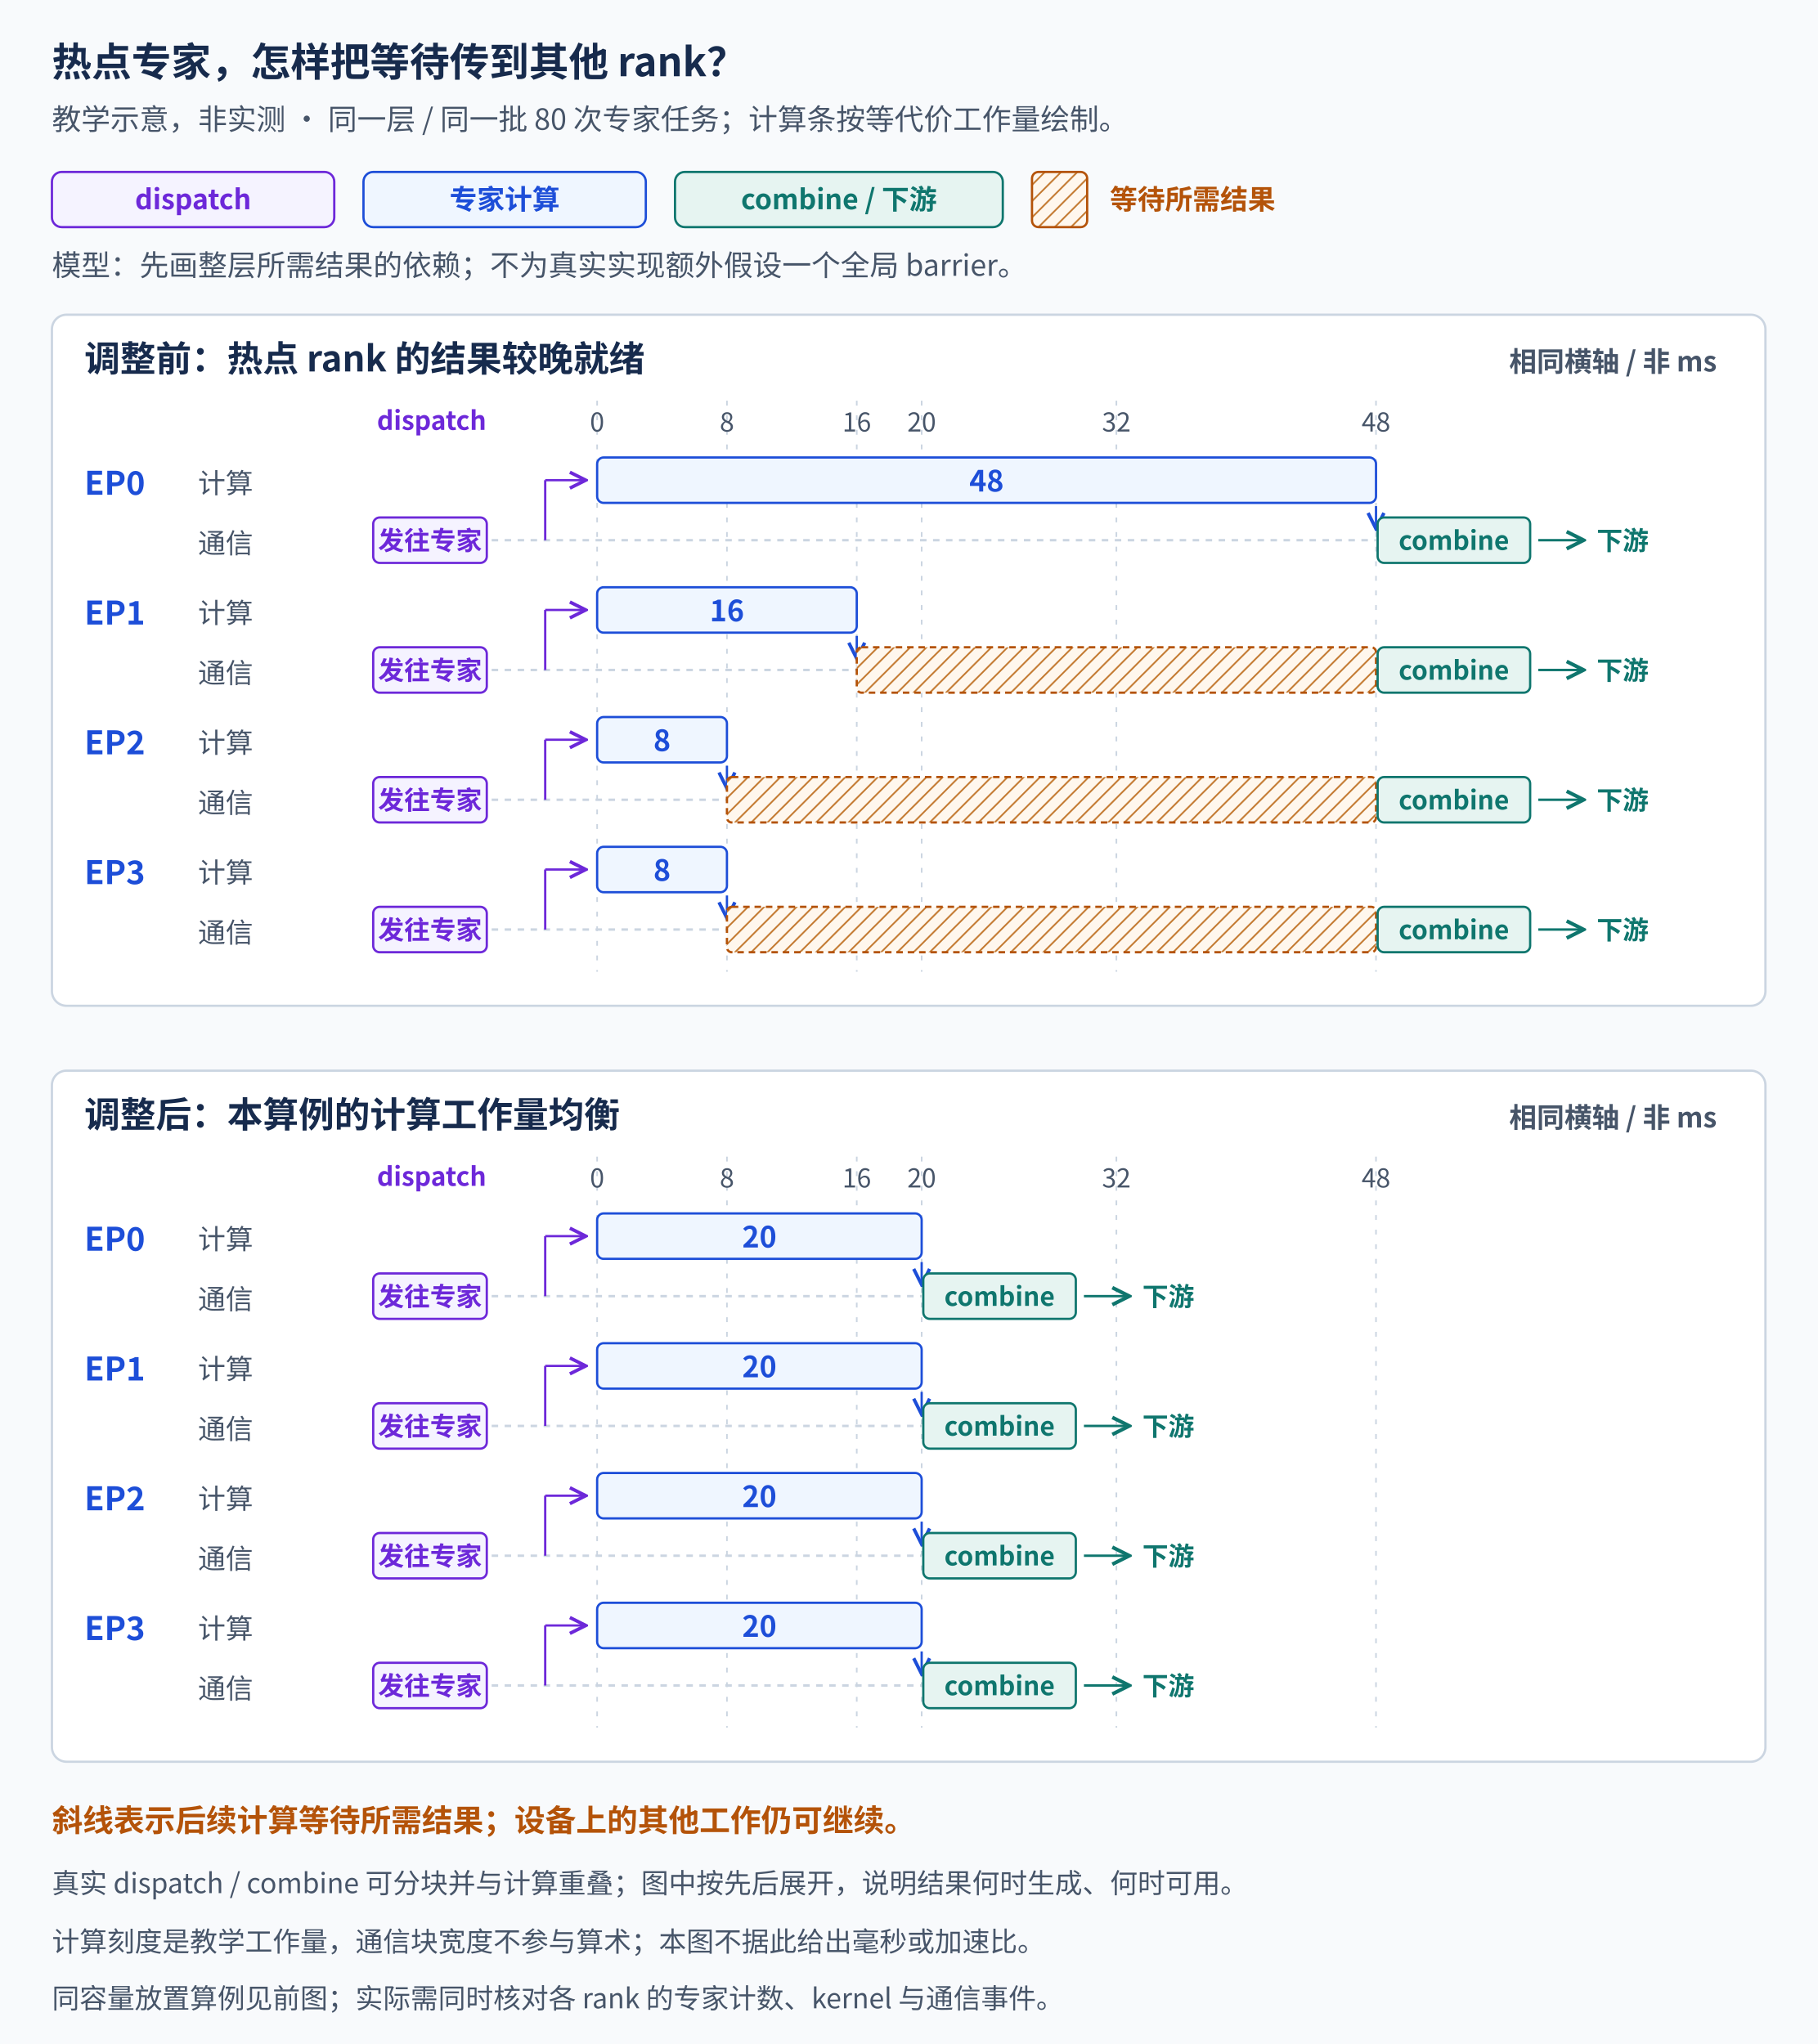
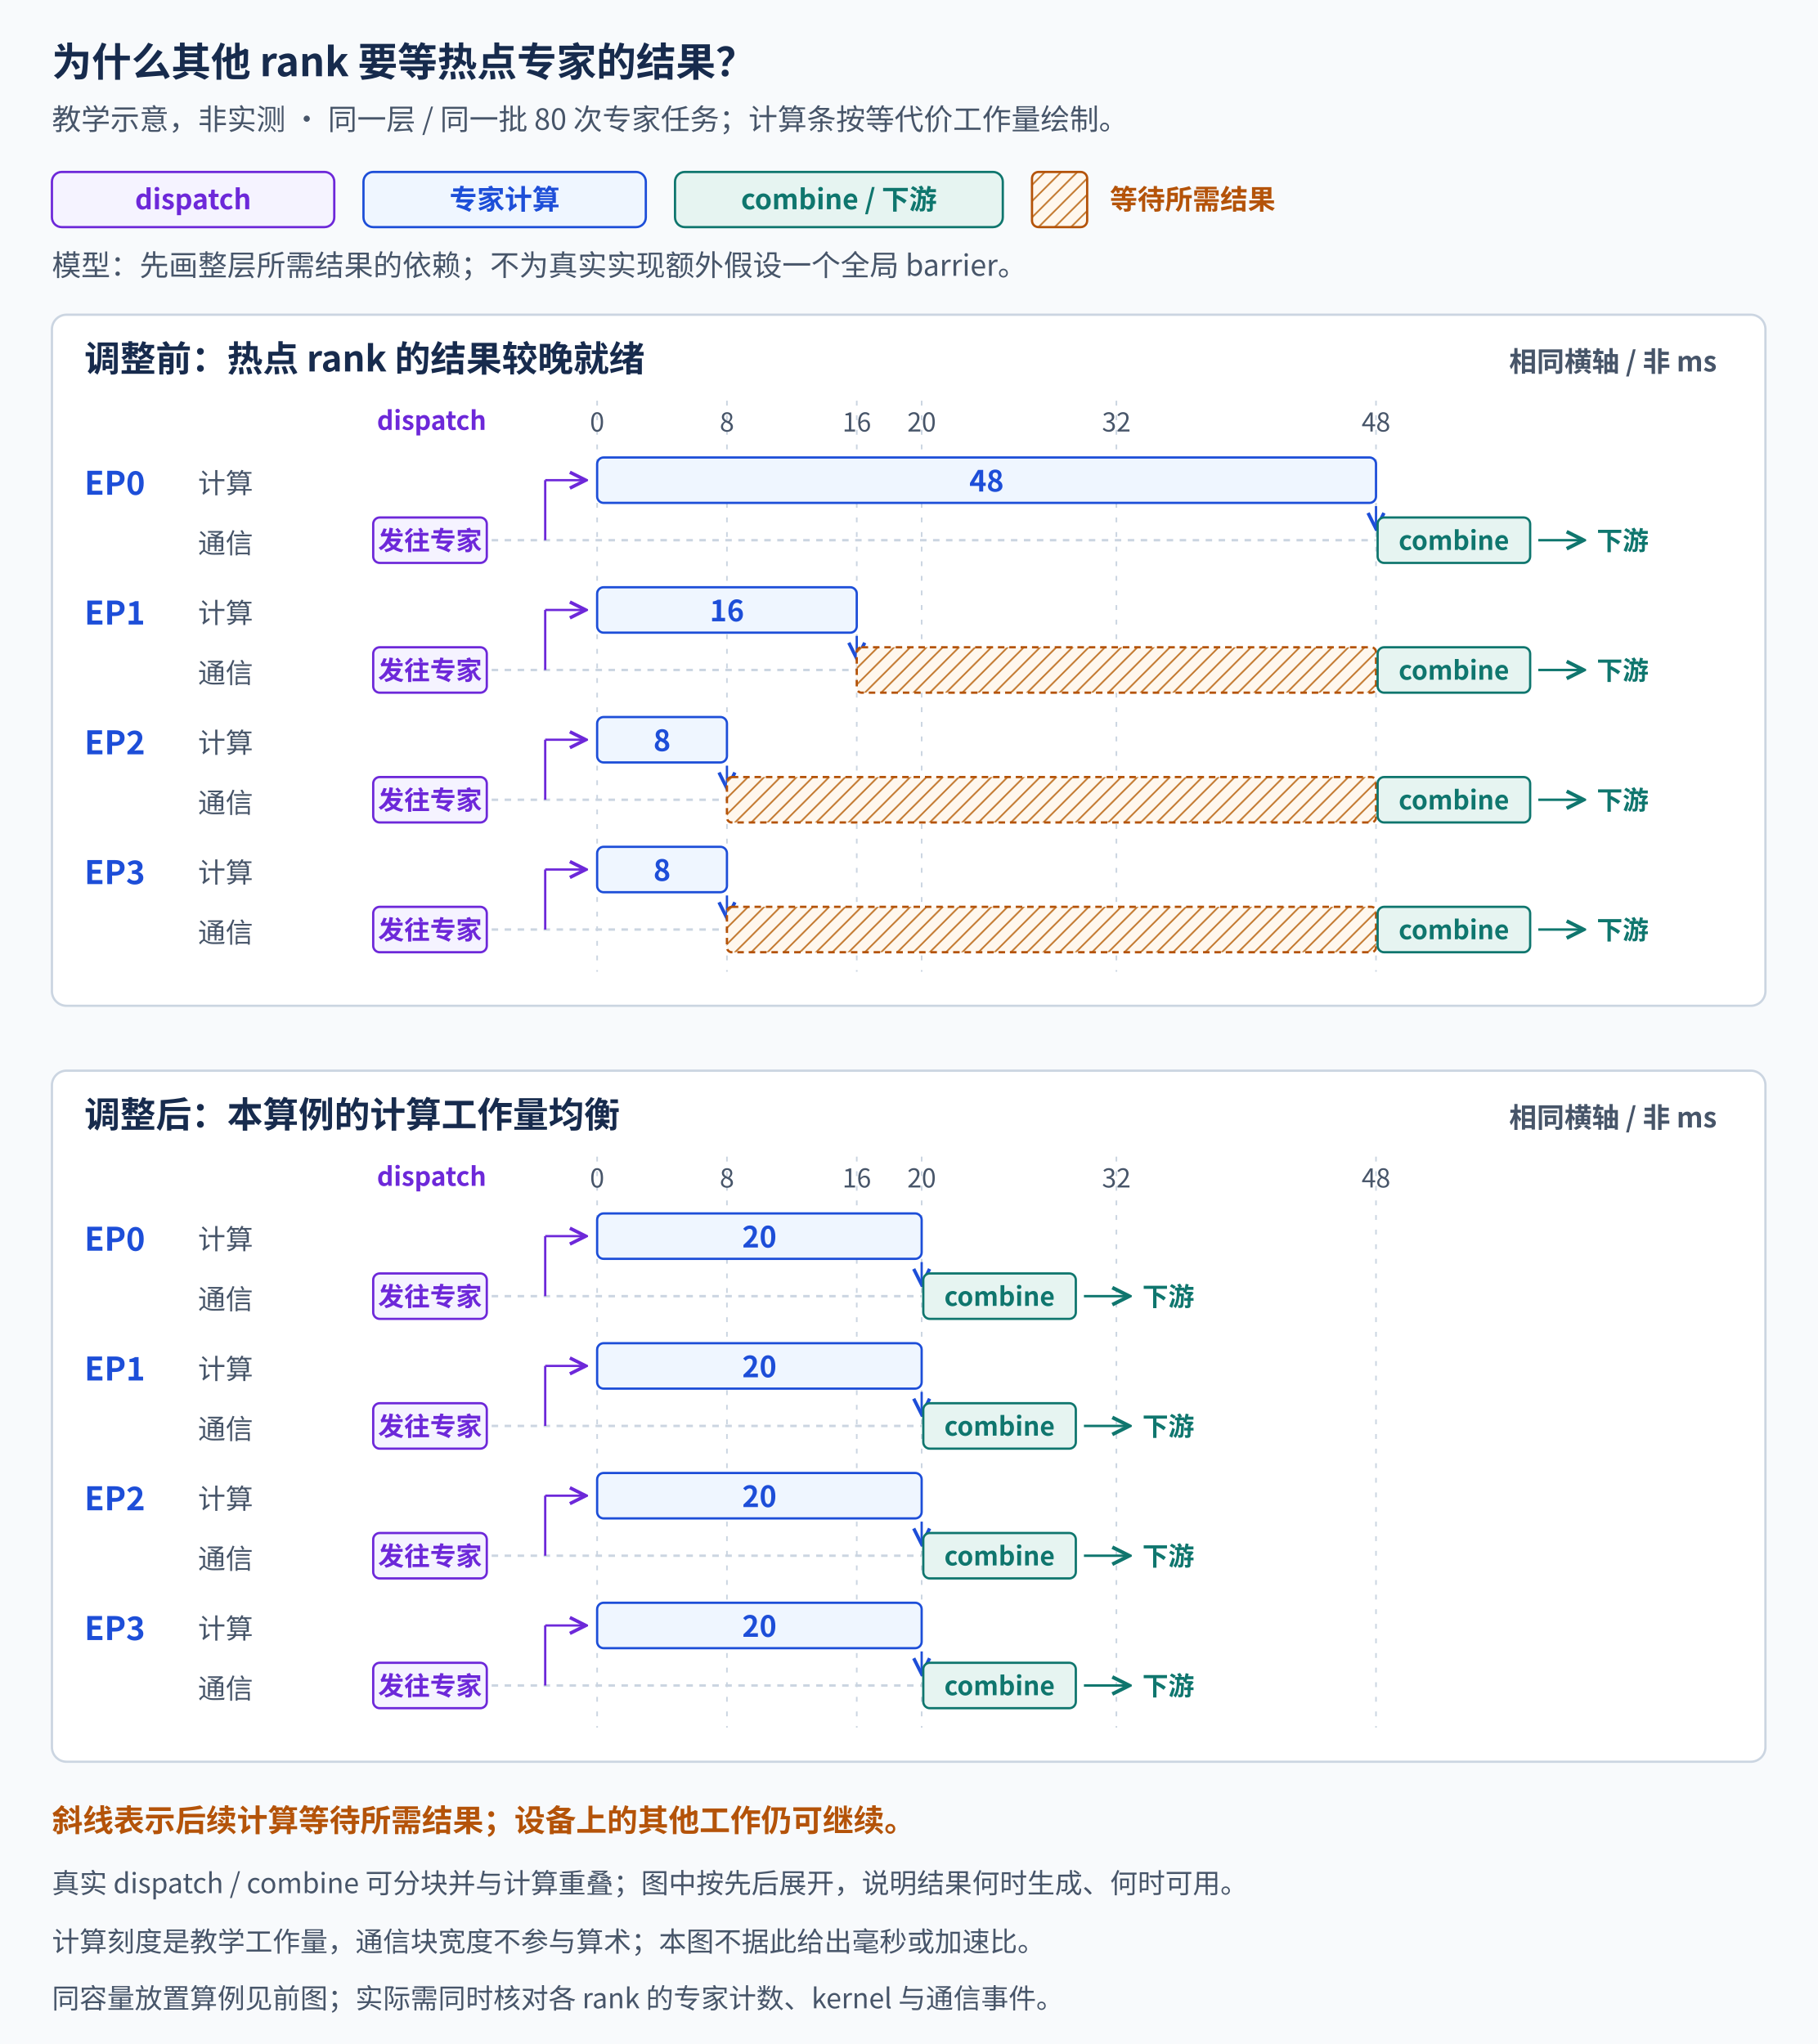
<svg xmlns="http://www.w3.org/2000/svg" width="1120" height="1260" viewBox="0 0 1120 1260" role="img" aria-labelledby="title desc">
  <defs>
    <style>text{font-family:-apple-system,BlinkMacSystemFont,"PingFang SC","Microsoft YaHei","Noto Sans CJK SC",sans-serif}</style>
    <marker id="arrow" markerWidth="9" markerHeight="9" refX="8" refY="4.5" orient="auto">
      <path d="M1 1L8 4.5L1 8" fill="none" stroke="context-stroke" stroke-width="1.5" />
    </marker>
    <pattern id="wait" width="10" height="10" patternUnits="userSpaceOnUse">
      <rect width="10" height="10" fill="#fff7ed" />
      <path d="M-3 3L3 -3M0 10L10 0M7 13L13 7" stroke="#c2772c" stroke-width="1" />
    </pattern>
  </defs>
  <rect x="0" y="0" width="1120" height="1260" rx="0" fill="#f8fafc" stroke="#f8fafc" stroke-width="1.4" />
-   <text x="32" y="47" font-size="24.5" fill="#172b4d" font-weight="700">热点专家，怎样把等待传到其他 rank？</text>
+   <text x="32" y="47" font-size="24.5" fill="#172b4d" font-weight="700">为什么其他 rank 要等热点专家的结果？</text>
  <text x="32" y="80" font-size="18" fill="#475569" font-weight="400">教学示意，非实测 · 同一层 / 同一批 80 次专家任务；计算条按等代价工作量绘制。</text>
  <rect x="32" y="106" width="174" height="34" rx="6" fill="#f5f3ff" stroke="#6d28d9" stroke-width="1.4" />
  <text x="119.0" y="129" font-size="17" fill="#6d28d9" font-weight="600" text-anchor="middle">dispatch</text>
  <rect x="224" y="106" width="174" height="34" rx="6" fill="#eff6ff" stroke="#1d4ed8" stroke-width="1.4" />
  <text x="311.0" y="129" font-size="17" fill="#1d4ed8" font-weight="600" text-anchor="middle">专家计算</text>
  <rect x="416" y="106" width="202" height="34" rx="6" fill="#e6f4f1" stroke="#0f766e" stroke-width="1.4" />
  <text x="517.0" y="129" font-size="17" fill="#0f766e" font-weight="600" text-anchor="middle">combine / 下游</text>
  <rect x="636" y="106" width="34" height="34" rx="4" fill="url(#wait)" stroke="#b45309" stroke-width="1.4" />
  <text x="684" y="129" font-size="17" fill="#b45309" font-weight="600">等待所需结果</text>
  <text x="32" y="170" font-size="18" fill="#475569" font-weight="400">模型：先画整层所需结果的依赖；不为真实实现额外假设一个全局 barrier。</text>
  <rect x="32" y="194" width="1056" height="426" rx="9" fill="#ffffff" stroke="#cbd5e1" stroke-width="1.4" />
  <text x="52" y="229" font-size="22" fill="#172b4d" font-weight="700">调整前：热点 rank 的结果较晚就绪</text>
  <text x="1058" y="229" font-size="17" fill="#475569" font-weight="600" text-anchor="end">相同横轴 / 非 ms</text>
  <path d="M368 247L368 599" fill="none" stroke="#cbd5e1" stroke-width="1" stroke-dasharray="3 6" />
  <text x="368" y="266" font-size="16" fill="#475569" font-weight="400" text-anchor="middle">0</text>
  <path d="M448 247L448 599" fill="none" stroke="#cbd5e1" stroke-width="1" stroke-dasharray="3 6" />
  <text x="448" y="266" font-size="16" fill="#475569" font-weight="400" text-anchor="middle">8</text>
  <path d="M528 247L528 599" fill="none" stroke="#cbd5e1" stroke-width="1" stroke-dasharray="3 6" />
  <text x="528" y="266" font-size="16" fill="#475569" font-weight="400" text-anchor="middle">16</text>
  <path d="M568 247L568 599" fill="none" stroke="#cbd5e1" stroke-width="1" stroke-dasharray="3 6" />
  <text x="568" y="266" font-size="16" fill="#475569" font-weight="400" text-anchor="middle">20</text>
  <path d="M688 247L688 599" fill="none" stroke="#cbd5e1" stroke-width="1" stroke-dasharray="3 6" />
  <text x="688" y="266" font-size="16" fill="#475569" font-weight="400" text-anchor="middle">32</text>
  <path d="M848 247L848 599" fill="none" stroke="#cbd5e1" stroke-width="1" stroke-dasharray="3 6" />
  <text x="848" y="266" font-size="16" fill="#475569" font-weight="400" text-anchor="middle">48</text>
  <text x="266" y="265" font-size="16" fill="#6d28d9" font-weight="600" text-anchor="middle">dispatch</text>
  <text x="52" y="305" font-size="20" fill="#1d4ed8" font-weight="700">EP0</text>
  <text x="122" y="304" font-size="17" fill="#475569" font-weight="400">计算</text>
  <text x="122" y="341" font-size="17" fill="#475569" font-weight="400">通信</text>
  <rect x="368" y="282" width="480" height="28" rx="4" fill="#eff6ff" stroke="#1d4ed8" stroke-width="1.4" />
  <text x="608.0" y="303" font-size="18" fill="#1d4ed8" font-weight="700" text-anchor="middle">48</text>
  <rect x="230" y="319" width="70" height="28" rx="4" fill="#f5f3ff" stroke="#6d28d9" stroke-width="1.4" />
  <text x="265" y="339" font-size="16" fill="#6d28d9" font-weight="600" text-anchor="middle">发往专家</text>
  <path d="M303 333L848 333" fill="none" stroke="#cbd5e1" stroke-width="1.5" stroke-dasharray="4 4" />
  <path d="M336 333L336 296" fill="none" stroke="#6d28d9" stroke-width="1.4" />
  <path d="M336 296L361 296" fill="none" stroke="#6d28d9" stroke-width="1.4" marker-end="url(#arrow)" />
  <path d="M848 312L848 326" fill="none" stroke="#1d4ed8" stroke-width="1.4" marker-end="url(#arrow)" />
  <rect x="849" y="319" width="94" height="28" rx="4" fill="#e6f4f1" stroke="#0f766e" stroke-width="1.4" />
  <text x="896" y="339" font-size="16" fill="#0f766e" font-weight="600" text-anchor="middle">combine</text>
  <path d="M948 333L976 333" fill="none" stroke="#0f766e" stroke-width="1.5" marker-end="url(#arrow)" />
  <text x="984" y="339" font-size="16" fill="#0f766e" font-weight="600">下游</text>
  <text x="52" y="385" font-size="20" fill="#1d4ed8" font-weight="700">EP1</text>
  <text x="122" y="384" font-size="17" fill="#475569" font-weight="400">计算</text>
  <text x="122" y="421" font-size="17" fill="#475569" font-weight="400">通信</text>
  <rect x="368" y="362" width="160" height="28" rx="4" fill="#eff6ff" stroke="#1d4ed8" stroke-width="1.4" />
  <text x="448.0" y="383" font-size="18" fill="#1d4ed8" font-weight="700" text-anchor="middle">16</text>
  <rect x="230" y="399" width="70" height="28" rx="4" fill="#f5f3ff" stroke="#6d28d9" stroke-width="1.4" />
  <text x="265" y="419" font-size="16" fill="#6d28d9" font-weight="600" text-anchor="middle">发往专家</text>
  <path d="M303 413L528 413" fill="none" stroke="#cbd5e1" stroke-width="1.5" stroke-dasharray="4 4" />
  <path d="M336 413L336 376" fill="none" stroke="#6d28d9" stroke-width="1.4" />
  <path d="M336 376L361 376" fill="none" stroke="#6d28d9" stroke-width="1.4" marker-end="url(#arrow)" />
  <path d="M528 392L528 406" fill="none" stroke="#1d4ed8" stroke-width="1.4" marker-end="url(#arrow)" />
  <rect x="528" y="399" width="320" height="28" rx="3" fill="url(#wait)" stroke="#b45309" stroke-width="1.4" stroke-dasharray="4 3" />
  <rect x="849" y="399" width="94" height="28" rx="4" fill="#e6f4f1" stroke="#0f766e" stroke-width="1.4" />
  <text x="896" y="419" font-size="16" fill="#0f766e" font-weight="600" text-anchor="middle">combine</text>
  <path d="M948 413L976 413" fill="none" stroke="#0f766e" stroke-width="1.5" marker-end="url(#arrow)" />
  <text x="984" y="419" font-size="16" fill="#0f766e" font-weight="600">下游</text>
  <text x="52" y="465" font-size="20" fill="#1d4ed8" font-weight="700">EP2</text>
  <text x="122" y="464" font-size="17" fill="#475569" font-weight="400">计算</text>
  <text x="122" y="501" font-size="17" fill="#475569" font-weight="400">通信</text>
  <rect x="368" y="442" width="80" height="28" rx="4" fill="#eff6ff" stroke="#1d4ed8" stroke-width="1.4" />
  <text x="408.0" y="463" font-size="18" fill="#1d4ed8" font-weight="700" text-anchor="middle">8</text>
  <rect x="230" y="479" width="70" height="28" rx="4" fill="#f5f3ff" stroke="#6d28d9" stroke-width="1.4" />
  <text x="265" y="499" font-size="16" fill="#6d28d9" font-weight="600" text-anchor="middle">发往专家</text>
  <path d="M303 493L448 493" fill="none" stroke="#cbd5e1" stroke-width="1.5" stroke-dasharray="4 4" />
  <path d="M336 493L336 456" fill="none" stroke="#6d28d9" stroke-width="1.4" />
  <path d="M336 456L361 456" fill="none" stroke="#6d28d9" stroke-width="1.4" marker-end="url(#arrow)" />
  <path d="M448 472L448 486" fill="none" stroke="#1d4ed8" stroke-width="1.4" marker-end="url(#arrow)" />
  <rect x="448" y="479" width="400" height="28" rx="3" fill="url(#wait)" stroke="#b45309" stroke-width="1.4" stroke-dasharray="4 3" />
  <rect x="849" y="479" width="94" height="28" rx="4" fill="#e6f4f1" stroke="#0f766e" stroke-width="1.4" />
  <text x="896" y="499" font-size="16" fill="#0f766e" font-weight="600" text-anchor="middle">combine</text>
  <path d="M948 493L976 493" fill="none" stroke="#0f766e" stroke-width="1.5" marker-end="url(#arrow)" />
  <text x="984" y="499" font-size="16" fill="#0f766e" font-weight="600">下游</text>
  <text x="52" y="545" font-size="20" fill="#1d4ed8" font-weight="700">EP3</text>
  <text x="122" y="544" font-size="17" fill="#475569" font-weight="400">计算</text>
  <text x="122" y="581" font-size="17" fill="#475569" font-weight="400">通信</text>
  <rect x="368" y="522" width="80" height="28" rx="4" fill="#eff6ff" stroke="#1d4ed8" stroke-width="1.4" />
  <text x="408.0" y="543" font-size="18" fill="#1d4ed8" font-weight="700" text-anchor="middle">8</text>
  <rect x="230" y="559" width="70" height="28" rx="4" fill="#f5f3ff" stroke="#6d28d9" stroke-width="1.4" />
  <text x="265" y="579" font-size="16" fill="#6d28d9" font-weight="600" text-anchor="middle">发往专家</text>
  <path d="M303 573L448 573" fill="none" stroke="#cbd5e1" stroke-width="1.5" stroke-dasharray="4 4" />
  <path d="M336 573L336 536" fill="none" stroke="#6d28d9" stroke-width="1.4" />
  <path d="M336 536L361 536" fill="none" stroke="#6d28d9" stroke-width="1.4" marker-end="url(#arrow)" />
  <path d="M448 552L448 566" fill="none" stroke="#1d4ed8" stroke-width="1.4" marker-end="url(#arrow)" />
  <rect x="448" y="559" width="400" height="28" rx="3" fill="url(#wait)" stroke="#b45309" stroke-width="1.4" stroke-dasharray="4 3" />
  <rect x="849" y="559" width="94" height="28" rx="4" fill="#e6f4f1" stroke="#0f766e" stroke-width="1.4" />
  <text x="896" y="579" font-size="16" fill="#0f766e" font-weight="600" text-anchor="middle">combine</text>
  <path d="M948 573L976 573" fill="none" stroke="#0f766e" stroke-width="1.5" marker-end="url(#arrow)" />
  <text x="984" y="579" font-size="16" fill="#0f766e" font-weight="600">下游</text>
  <rect x="32" y="660" width="1056" height="426" rx="9" fill="#ffffff" stroke="#cbd5e1" stroke-width="1.4" />
  <text x="52" y="695" font-size="22" fill="#172b4d" font-weight="700">调整后：本算例的计算工作量均衡</text>
  <text x="1058" y="695" font-size="17" fill="#475569" font-weight="600" text-anchor="end">相同横轴 / 非 ms</text>
  <path d="M368 713L368 1065" fill="none" stroke="#cbd5e1" stroke-width="1" stroke-dasharray="3 6" />
  <text x="368" y="732" font-size="16" fill="#475569" font-weight="400" text-anchor="middle">0</text>
  <path d="M448 713L448 1065" fill="none" stroke="#cbd5e1" stroke-width="1" stroke-dasharray="3 6" />
  <text x="448" y="732" font-size="16" fill="#475569" font-weight="400" text-anchor="middle">8</text>
  <path d="M528 713L528 1065" fill="none" stroke="#cbd5e1" stroke-width="1" stroke-dasharray="3 6" />
  <text x="528" y="732" font-size="16" fill="#475569" font-weight="400" text-anchor="middle">16</text>
  <path d="M568 713L568 1065" fill="none" stroke="#cbd5e1" stroke-width="1" stroke-dasharray="3 6" />
  <text x="568" y="732" font-size="16" fill="#475569" font-weight="400" text-anchor="middle">20</text>
  <path d="M688 713L688 1065" fill="none" stroke="#cbd5e1" stroke-width="1" stroke-dasharray="3 6" />
  <text x="688" y="732" font-size="16" fill="#475569" font-weight="400" text-anchor="middle">32</text>
  <path d="M848 713L848 1065" fill="none" stroke="#cbd5e1" stroke-width="1" stroke-dasharray="3 6" />
  <text x="848" y="732" font-size="16" fill="#475569" font-weight="400" text-anchor="middle">48</text>
  <text x="266" y="731" font-size="16" fill="#6d28d9" font-weight="600" text-anchor="middle">dispatch</text>
  <text x="52" y="771" font-size="20" fill="#1d4ed8" font-weight="700">EP0</text>
  <text x="122" y="770" font-size="17" fill="#475569" font-weight="400">计算</text>
  <text x="122" y="807" font-size="17" fill="#475569" font-weight="400">通信</text>
  <rect x="368" y="748" width="200" height="28" rx="4" fill="#eff6ff" stroke="#1d4ed8" stroke-width="1.4" />
  <text x="468.0" y="769" font-size="18" fill="#1d4ed8" font-weight="700" text-anchor="middle">20</text>
  <rect x="230" y="785" width="70" height="28" rx="4" fill="#f5f3ff" stroke="#6d28d9" stroke-width="1.4" />
  <text x="265" y="805" font-size="16" fill="#6d28d9" font-weight="600" text-anchor="middle">发往专家</text>
  <path d="M303 799L568 799" fill="none" stroke="#cbd5e1" stroke-width="1.5" stroke-dasharray="4 4" />
  <path d="M336 799L336 762" fill="none" stroke="#6d28d9" stroke-width="1.4" />
  <path d="M336 762L361 762" fill="none" stroke="#6d28d9" stroke-width="1.4" marker-end="url(#arrow)" />
  <path d="M568 778L568 792" fill="none" stroke="#1d4ed8" stroke-width="1.4" marker-end="url(#arrow)" />
  <rect x="569" y="785" width="94" height="28" rx="4" fill="#e6f4f1" stroke="#0f766e" stroke-width="1.4" />
  <text x="616" y="805" font-size="16" fill="#0f766e" font-weight="600" text-anchor="middle">combine</text>
  <path d="M668 799L696 799" fill="none" stroke="#0f766e" stroke-width="1.5" marker-end="url(#arrow)" />
  <text x="704" y="805" font-size="16" fill="#0f766e" font-weight="600">下游</text>
  <text x="52" y="851" font-size="20" fill="#1d4ed8" font-weight="700">EP1</text>
  <text x="122" y="850" font-size="17" fill="#475569" font-weight="400">计算</text>
  <text x="122" y="887" font-size="17" fill="#475569" font-weight="400">通信</text>
  <rect x="368" y="828" width="200" height="28" rx="4" fill="#eff6ff" stroke="#1d4ed8" stroke-width="1.4" />
  <text x="468.0" y="849" font-size="18" fill="#1d4ed8" font-weight="700" text-anchor="middle">20</text>
  <rect x="230" y="865" width="70" height="28" rx="4" fill="#f5f3ff" stroke="#6d28d9" stroke-width="1.4" />
  <text x="265" y="885" font-size="16" fill="#6d28d9" font-weight="600" text-anchor="middle">发往专家</text>
  <path d="M303 879L568 879" fill="none" stroke="#cbd5e1" stroke-width="1.5" stroke-dasharray="4 4" />
  <path d="M336 879L336 842" fill="none" stroke="#6d28d9" stroke-width="1.4" />
  <path d="M336 842L361 842" fill="none" stroke="#6d28d9" stroke-width="1.4" marker-end="url(#arrow)" />
  <path d="M568 858L568 872" fill="none" stroke="#1d4ed8" stroke-width="1.4" marker-end="url(#arrow)" />
  <rect x="569" y="865" width="94" height="28" rx="4" fill="#e6f4f1" stroke="#0f766e" stroke-width="1.4" />
  <text x="616" y="885" font-size="16" fill="#0f766e" font-weight="600" text-anchor="middle">combine</text>
  <path d="M668 879L696 879" fill="none" stroke="#0f766e" stroke-width="1.5" marker-end="url(#arrow)" />
  <text x="704" y="885" font-size="16" fill="#0f766e" font-weight="600">下游</text>
  <text x="52" y="931" font-size="20" fill="#1d4ed8" font-weight="700">EP2</text>
  <text x="122" y="930" font-size="17" fill="#475569" font-weight="400">计算</text>
  <text x="122" y="967" font-size="17" fill="#475569" font-weight="400">通信</text>
  <rect x="368" y="908" width="200" height="28" rx="4" fill="#eff6ff" stroke="#1d4ed8" stroke-width="1.4" />
  <text x="468.0" y="929" font-size="18" fill="#1d4ed8" font-weight="700" text-anchor="middle">20</text>
  <rect x="230" y="945" width="70" height="28" rx="4" fill="#f5f3ff" stroke="#6d28d9" stroke-width="1.4" />
  <text x="265" y="965" font-size="16" fill="#6d28d9" font-weight="600" text-anchor="middle">发往专家</text>
  <path d="M303 959L568 959" fill="none" stroke="#cbd5e1" stroke-width="1.5" stroke-dasharray="4 4" />
  <path d="M336 959L336 922" fill="none" stroke="#6d28d9" stroke-width="1.4" />
  <path d="M336 922L361 922" fill="none" stroke="#6d28d9" stroke-width="1.4" marker-end="url(#arrow)" />
  <path d="M568 938L568 952" fill="none" stroke="#1d4ed8" stroke-width="1.4" marker-end="url(#arrow)" />
  <rect x="569" y="945" width="94" height="28" rx="4" fill="#e6f4f1" stroke="#0f766e" stroke-width="1.4" />
  <text x="616" y="965" font-size="16" fill="#0f766e" font-weight="600" text-anchor="middle">combine</text>
  <path d="M668 959L696 959" fill="none" stroke="#0f766e" stroke-width="1.5" marker-end="url(#arrow)" />
  <text x="704" y="965" font-size="16" fill="#0f766e" font-weight="600">下游</text>
  <text x="52" y="1011" font-size="20" fill="#1d4ed8" font-weight="700">EP3</text>
  <text x="122" y="1010" font-size="17" fill="#475569" font-weight="400">计算</text>
  <text x="122" y="1047" font-size="17" fill="#475569" font-weight="400">通信</text>
  <rect x="368" y="988" width="200" height="28" rx="4" fill="#eff6ff" stroke="#1d4ed8" stroke-width="1.4" />
  <text x="468.0" y="1009" font-size="18" fill="#1d4ed8" font-weight="700" text-anchor="middle">20</text>
  <rect x="230" y="1025" width="70" height="28" rx="4" fill="#f5f3ff" stroke="#6d28d9" stroke-width="1.4" />
  <text x="265" y="1045" font-size="16" fill="#6d28d9" font-weight="600" text-anchor="middle">发往专家</text>
  <path d="M303 1039L568 1039" fill="none" stroke="#cbd5e1" stroke-width="1.5" stroke-dasharray="4 4" />
  <path d="M336 1039L336 1002" fill="none" stroke="#6d28d9" stroke-width="1.4" />
  <path d="M336 1002L361 1002" fill="none" stroke="#6d28d9" stroke-width="1.4" marker-end="url(#arrow)" />
  <path d="M568 1018L568 1032" fill="none" stroke="#1d4ed8" stroke-width="1.4" marker-end="url(#arrow)" />
  <rect x="569" y="1025" width="94" height="28" rx="4" fill="#e6f4f1" stroke="#0f766e" stroke-width="1.4" />
  <text x="616" y="1045" font-size="16" fill="#0f766e" font-weight="600" text-anchor="middle">combine</text>
  <path d="M668 1039L696 1039" fill="none" stroke="#0f766e" stroke-width="1.5" marker-end="url(#arrow)" />
  <text x="704" y="1045" font-size="16" fill="#0f766e" font-weight="600">下游</text>
  <text x="32" y="1129" font-size="19" fill="#b45309" font-weight="600">斜线表示后续计算等待所需结果；设备上的其他工作仍可继续。</text>
  <text x="32" y="1167" font-size="17" fill="#475569" font-weight="400">真实 dispatch / combine 可分块并与计算重叠；图中按先后展开，说明结果何时生成、何时可用。</text>
  <text x="32" y="1203" font-size="17" fill="#475569" font-weight="400">计算刻度是教学工作量，通信块宽度不参与算术；本图不据此给出毫秒或加速比。</text>
  <text x="32" y="1238" font-size="17" fill="#475569" font-weight="400">同容量放置算例见前图；实际需同时核对各 rank 的专家计数、kernel 与通信事件。</text>
</svg>
